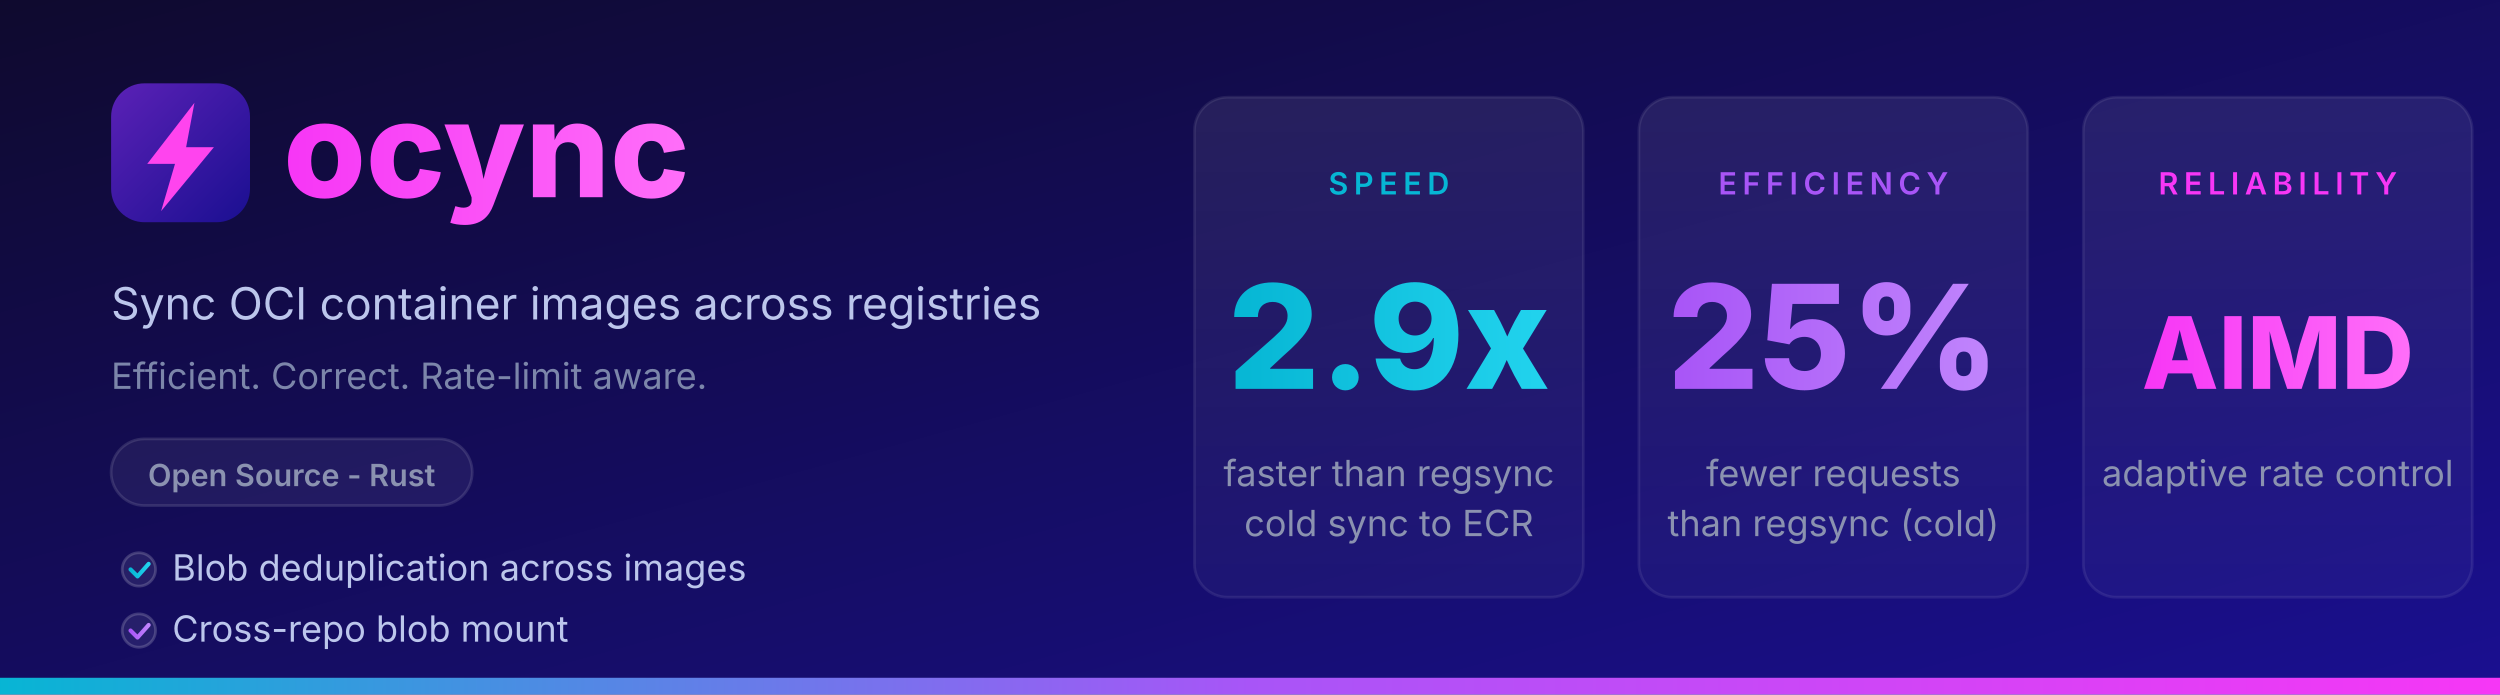
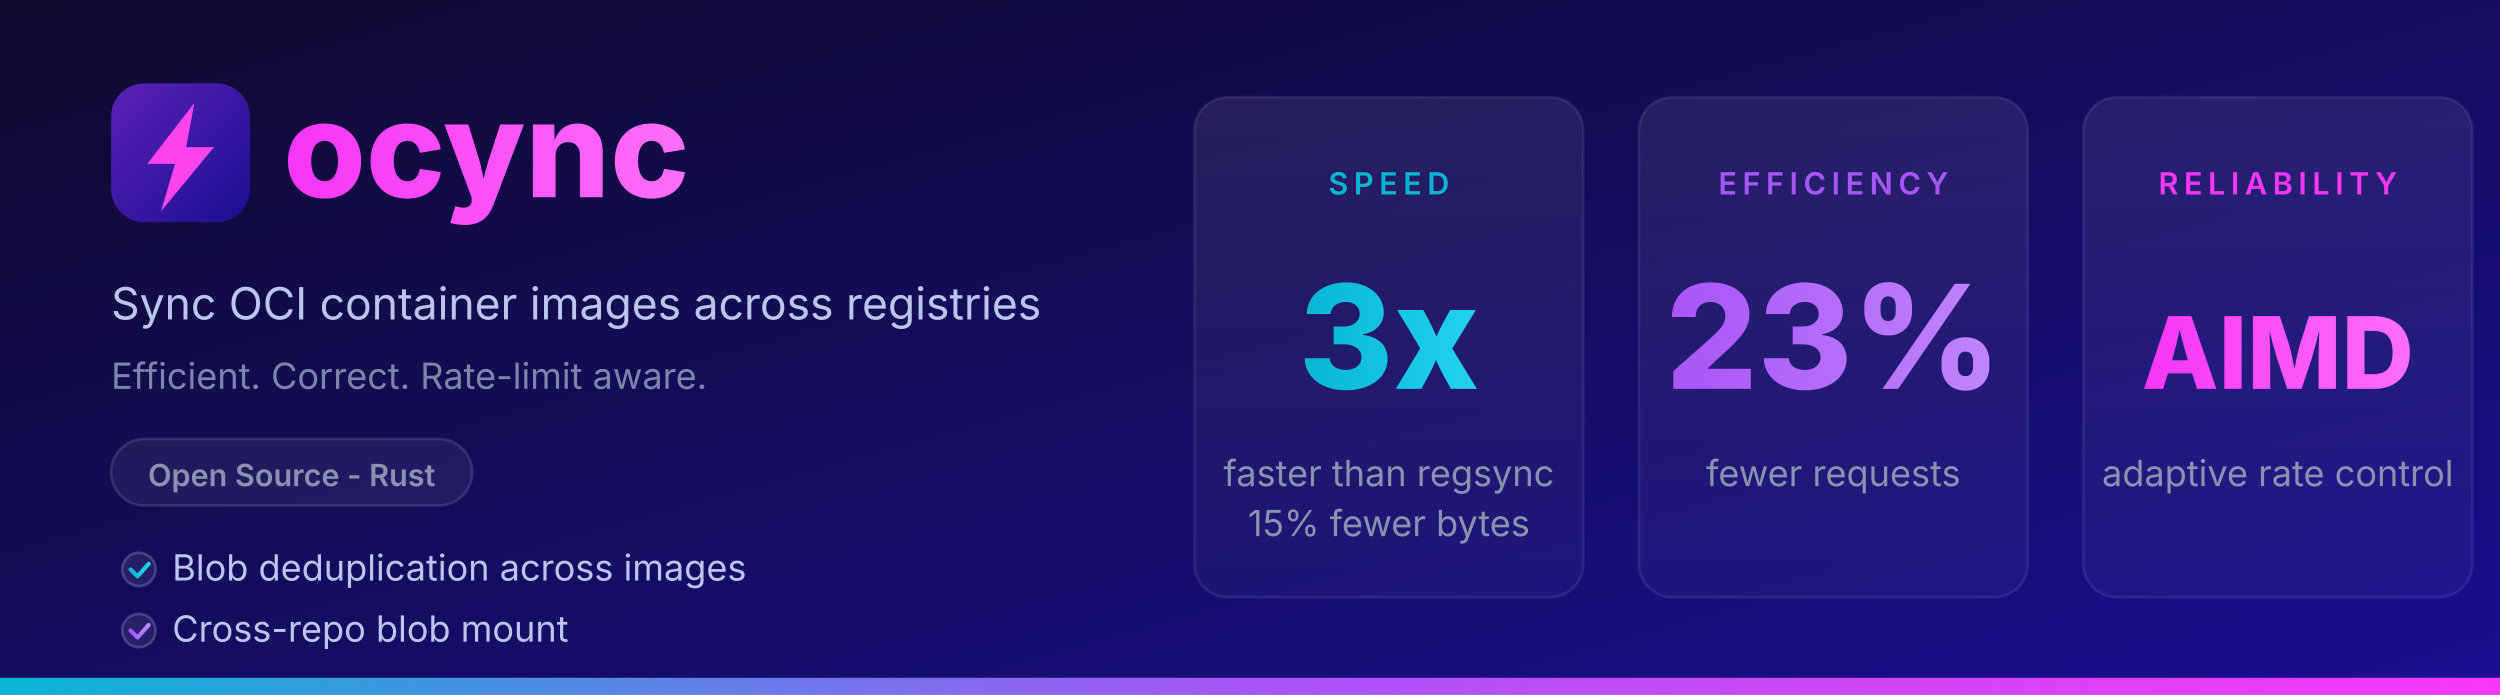
<svg xmlns="http://www.w3.org/2000/svg" width="900" height="250" viewBox="0 0 900 250">
  <defs>
    <linearGradient id="bg" x1="0" y1="0" x2="1" y2="1">
      <stop offset="0%" stop-color="#0f0a2e" />
      <stop offset="100%" stop-color="#1a0f91" />
    </linearGradient>
    <linearGradient id="logobg" x1="0" y1="0" x2="1" y2="1">
      <stop offset="0%" stop-color="#5b21b6" />
      <stop offset="100%" stop-color="#1a0f91" />
    </linearGradient>
    <linearGradient id="accent" x1="0" y1="0" x2="1" y2="0">
      <stop offset="0%" stop-color="#06b6d4" />
      <stop offset="50%" stop-color="#a855f7" />
      <stop offset="100%" stop-color="#F736F6" />
    </linearGradient>
    <linearGradient id="stat-bg" x1="0" y1="0" x2="0" y2="1">
      <stop offset="0%" stop-color="#ffffff" stop-opacity="0.08" />
      <stop offset="100%" stop-color="#ffffff" stop-opacity="0.03" />
    </linearGradient>
    <linearGradient id="pink-grad" x1="0" y1="0" x2="1" y2="0">
      <stop offset="0%" stop-color="#F736F6" />
      <stop offset="100%" stop-color="#ff6ef9" />
    </linearGradient>
    <linearGradient id="cyan-grad" x1="0" y1="0" x2="1" y2="0">
      <stop offset="0%" stop-color="#06b6d4" />
      <stop offset="100%" stop-color="#22d3ee" />
    </linearGradient>
    <linearGradient id="purple-grad" x1="0" y1="0" x2="1" y2="0">
      <stop offset="0%" stop-color="#a855f7" />
      <stop offset="100%" stop-color="#c084fc" />
    </linearGradient>
  </defs>
  <rect width="900" height="250" fill="url(#bg)" />
  <rect x="40" y="30" width="50" height="50" rx="12" fill="url(#logobg)" />
  <path d="M70 37L53 59h10L58 76L77 53h-10L70 37z" fill="#ff44ee" />
  <text x="102" y="71" font-family="system-ui, -apple-system, 'Segoe UI', sans-serif" font-size="48" font-weight="800" fill="url(#pink-grad)">ocync</text>
  <text x="40" y="115" font-family="system-ui, -apple-system, 'Segoe UI', sans-serif" font-size="16" fill="#bcc6ec">Sync OCI container images across registries</text>
  <text x="40" y="140" font-family="system-ui, -apple-system, 'Segoe UI', sans-serif" font-size="13" fill="#7c86aa">Efficient. Correct. Rate-limit aware.</text>
  <rect x="40" y="158" width="130" height="24" rx="12" fill="#ffffff" fill-opacity="0.06" stroke="#ffffff" stroke-opacity="0.12" stroke-width="1" />
  <text x="105" y="175" text-anchor="middle" font-family="system-ui, -apple-system, 'Segoe UI', sans-serif" font-size="11" font-weight="600" fill="#8b92b0">Open Source - Rust</text>
  <circle cx="50" cy="205" r="6" fill="#ffffff" fill-opacity="0.08" stroke="#ffffff" stroke-opacity="0.18" />
  <path d="M47 205 L49.5 207.5 L53.5 203" stroke="url(#cyan-grad)" stroke-width="1.5" stroke-linecap="round" stroke-linejoin="round" fill="none" />
  <text x="62" y="209" font-family="system-ui, -apple-system, 'Segoe UI', sans-serif" font-size="13" fill="#bcc6ec">Blob deduplication across images</text>
  <circle cx="50" cy="227" r="6" fill="#ffffff" fill-opacity="0.08" stroke="#ffffff" stroke-opacity="0.18" />
  <path d="M47 227 L49.5 229.5 L53.5 225" stroke="url(#purple-grad)" stroke-width="1.5" stroke-linecap="round" stroke-linejoin="round" fill="none" />
  <text x="62" y="231" font-family="system-ui, -apple-system, 'Segoe UI', sans-serif" font-size="13" fill="#bcc6ec">Cross-repo blob mount</text>
  <rect x="430" y="35" width="140" height="180" rx="12" fill="url(#stat-bg)" stroke="#ffffff" stroke-opacity="0.08" stroke-width="1" />
  <text x="500" y="70" text-anchor="middle" font-family="system-ui, -apple-system, 'Segoe UI', sans-serif" font-size="11" font-weight="600" fill="#06b6d4" letter-spacing="2">SPEED</text>
-   <text x="500" y="140" text-anchor="middle" font-family="system-ui, -apple-system, 'Segoe UI', sans-serif" font-size="52" font-weight="800" fill="url(#cyan-grad)">2.9x</text>
+   <text x="500" y="140" text-anchor="middle" font-family="system-ui, -apple-system, 'Segoe UI', sans-serif" font-size="52" font-weight="800" fill="url(#cyan-grad)">3x</text>
  <text x="500" y="175" text-anchor="middle" font-family="system-ui, -apple-system, 'Segoe UI', sans-serif" font-size="13" fill="#8b92b0">faster than regsync</text>
-   <text x="500" y="193" text-anchor="middle" font-family="system-ui, -apple-system, 'Segoe UI', sans-serif" font-size="13" fill="#8b92b0">cold sync to ECR</text>
+   <text x="500" y="193" text-anchor="middle" font-family="system-ui, -apple-system, 'Segoe UI', sans-serif" font-size="13" fill="#8b92b0">15% fewer bytes</text>
  <rect x="590" y="35" width="140" height="180" rx="12" fill="url(#stat-bg)" stroke="#ffffff" stroke-opacity="0.08" stroke-width="1" />
  <text x="660" y="70" text-anchor="middle" font-family="system-ui, -apple-system, 'Segoe UI', sans-serif" font-size="11" font-weight="600" fill="#a855f7" letter-spacing="2">EFFICIENCY</text>
-   <text x="660" y="140" text-anchor="middle" font-family="system-ui, -apple-system, 'Segoe UI', sans-serif" font-size="52" font-weight="800" fill="url(#purple-grad)">25%</text>
+   <text x="660" y="140" text-anchor="middle" font-family="system-ui, -apple-system, 'Segoe UI', sans-serif" font-size="52" font-weight="800" fill="url(#purple-grad)">23%</text>
  <text x="660" y="175" text-anchor="middle" font-family="system-ui, -apple-system, 'Segoe UI', sans-serif" font-size="13" fill="#8b92b0">fewer requests</text>
-   <text x="660" y="193" text-anchor="middle" font-family="system-ui, -apple-system, 'Segoe UI', sans-serif" font-size="13" fill="#8b92b0">than regsync (cold)</text>
  <rect x="750" y="35" width="140" height="180" rx="12" fill="url(#stat-bg)" stroke="#ffffff" stroke-opacity="0.08" stroke-width="1" />
  <text x="820" y="70" text-anchor="middle" font-family="system-ui, -apple-system, 'Segoe UI', sans-serif" font-size="11" font-weight="600" fill="#F736F6" letter-spacing="2">RELIABILITY</text>
  <text x="820" y="140" text-anchor="middle" font-family="system-ui, -apple-system, 'Segoe UI', sans-serif" font-size="36" font-weight="800" fill="url(#pink-grad)">AIMD</text>
  <text x="820" y="175" text-anchor="middle" font-family="system-ui, -apple-system, 'Segoe UI', sans-serif" font-size="13" fill="#8b92b0">adaptive rate control</text>
  <rect x="0" y="244" width="900" height="6" fill="url(#accent)" />
</svg>
